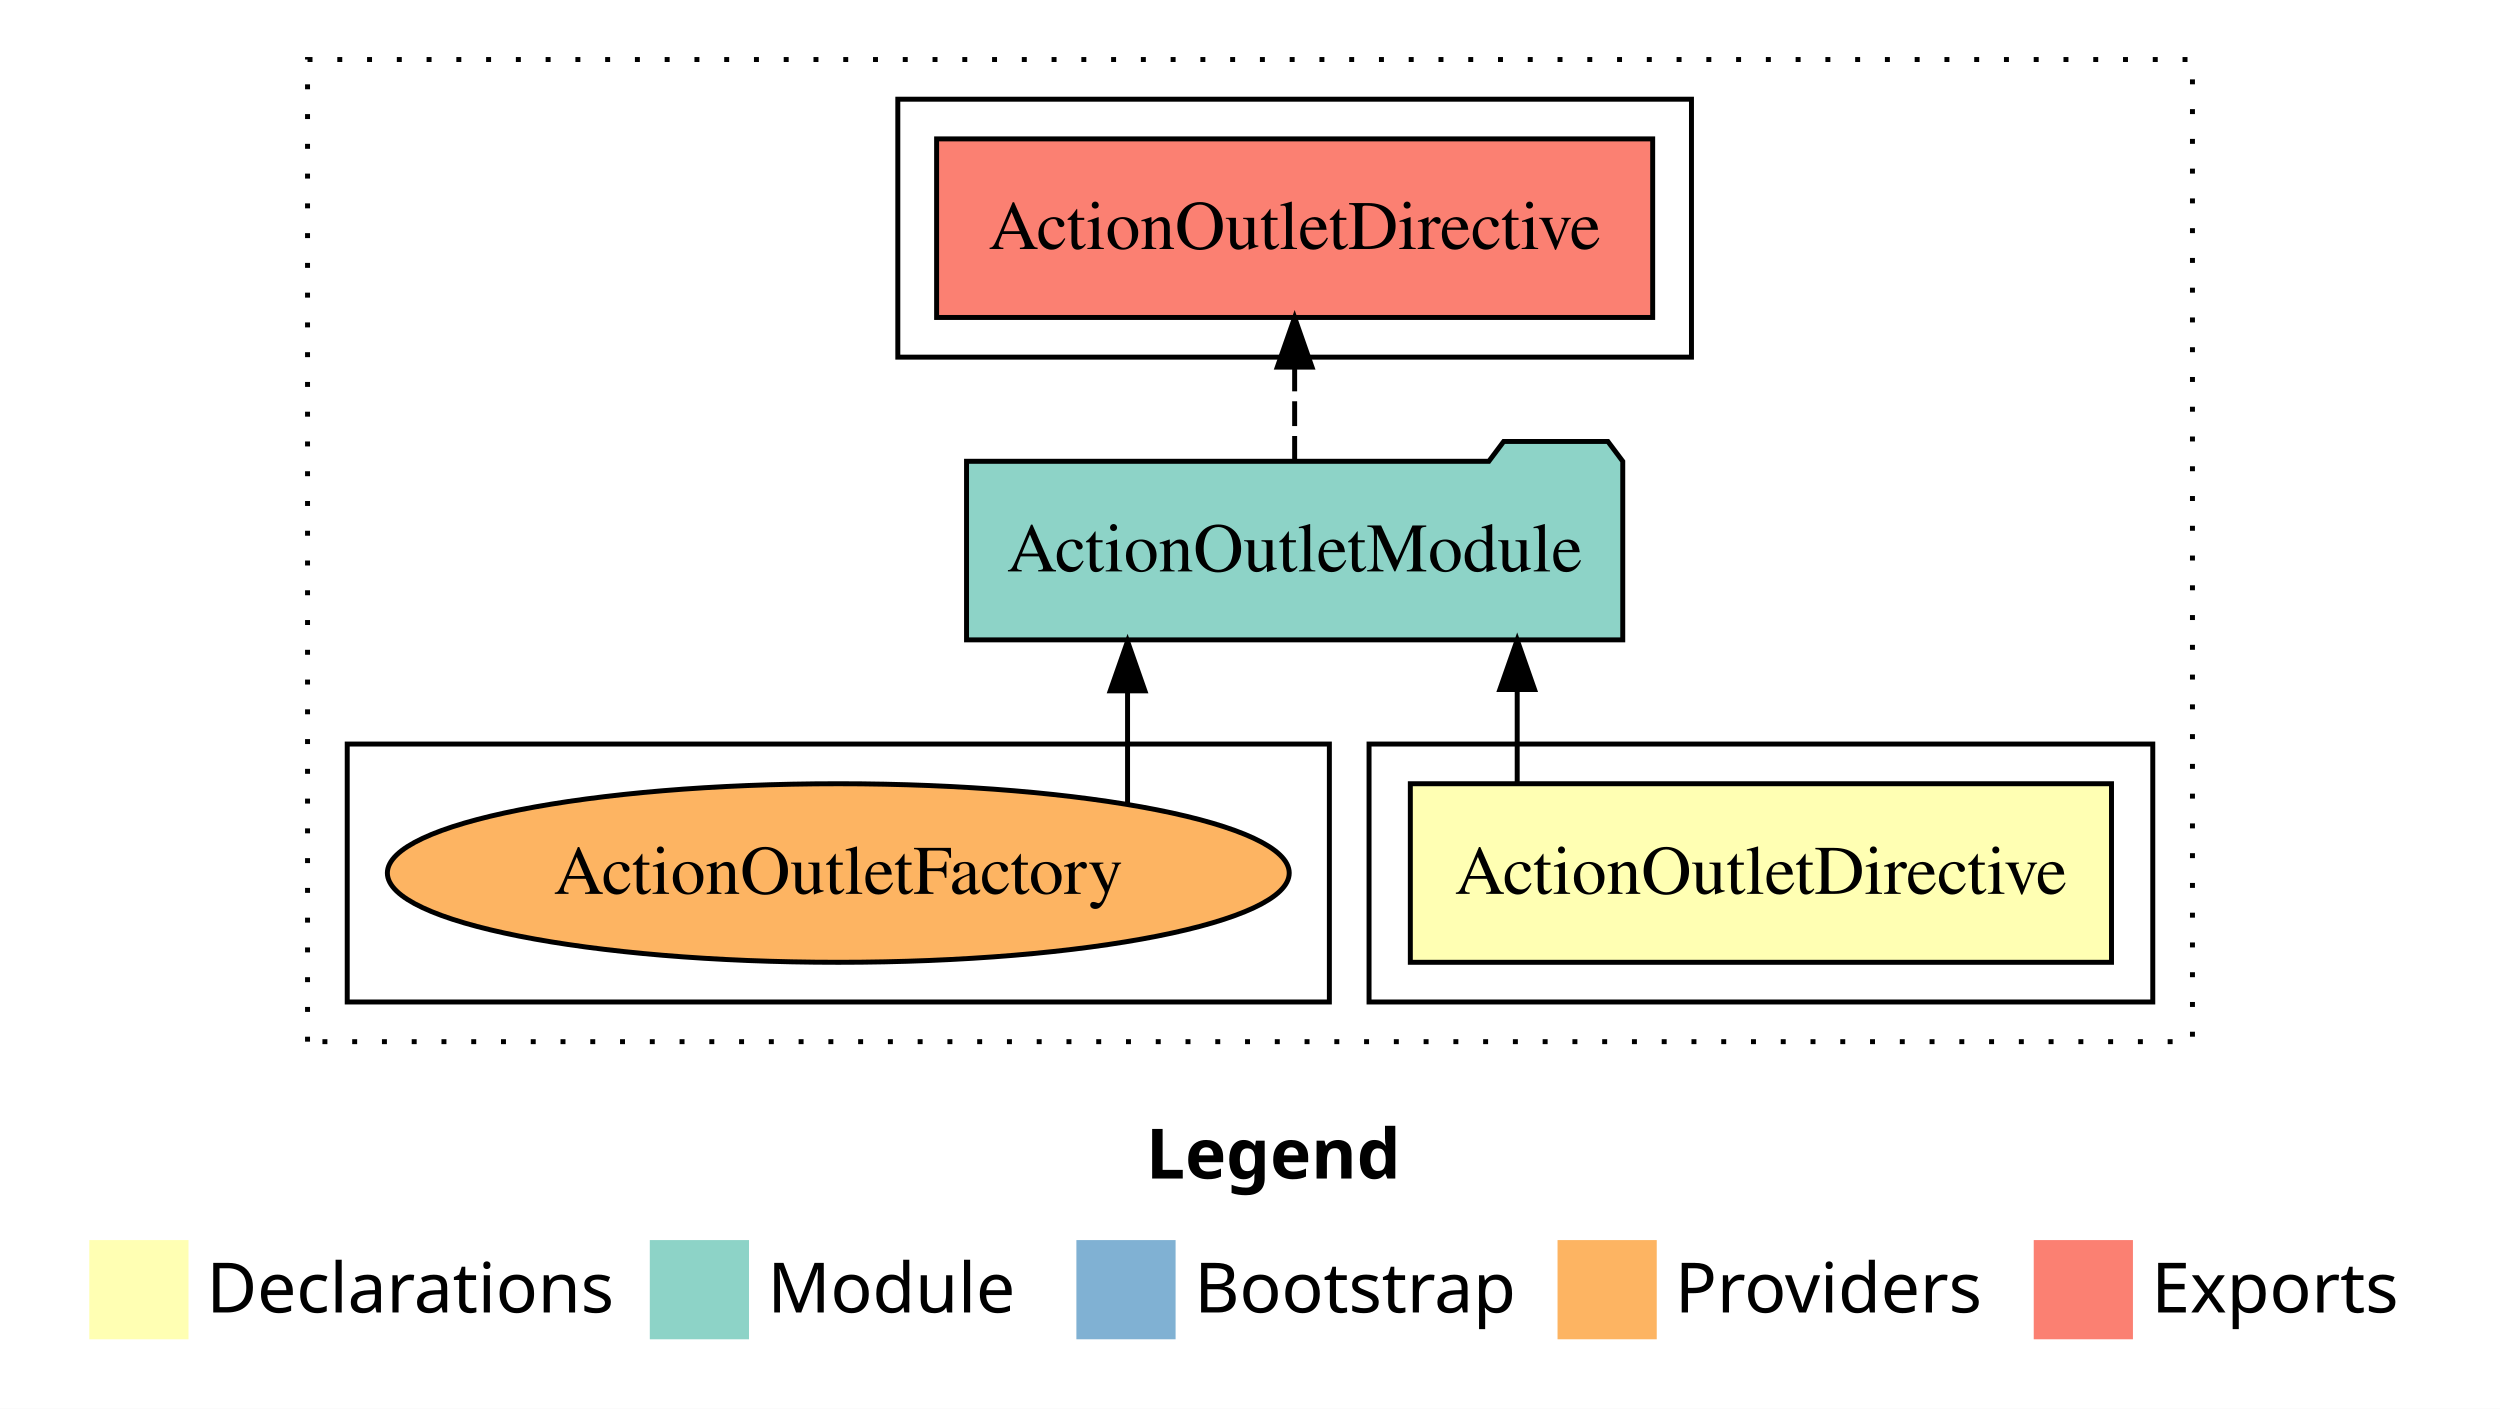
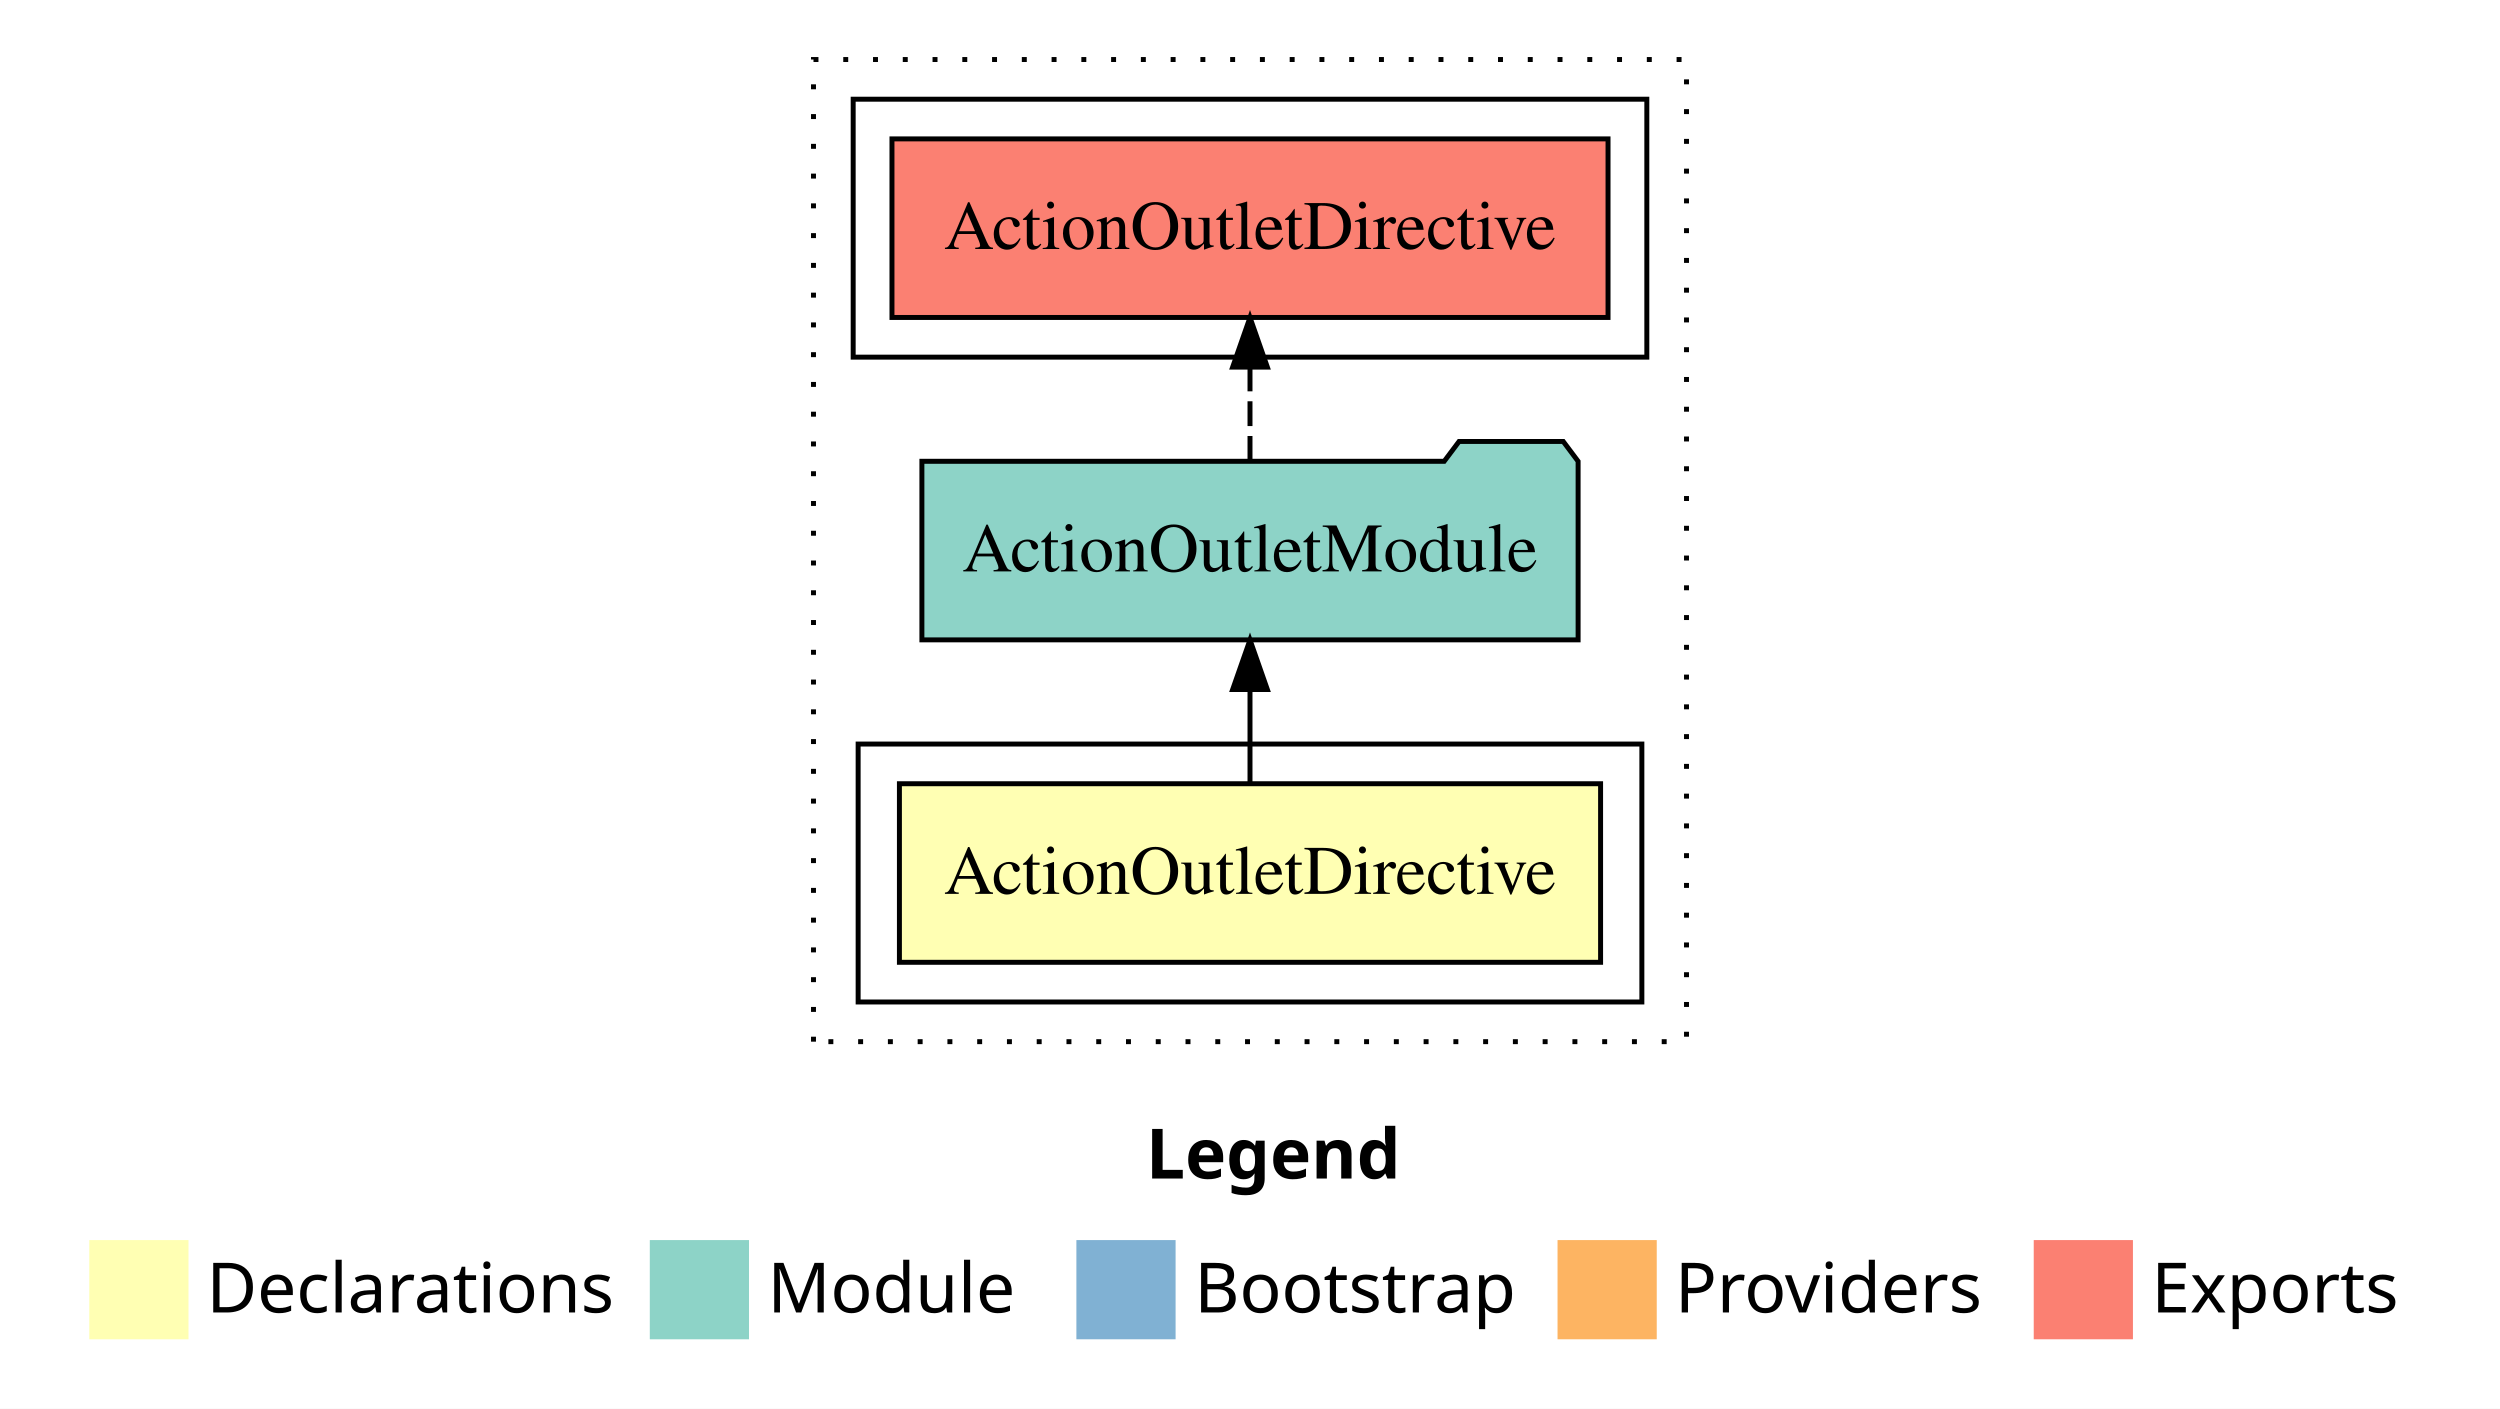
<svg xmlns="http://www.w3.org/2000/svg" width="504pt" height="284pt" viewBox="0.00 0.00 504.00 284.00">
  <g id="graph0" class="graph" transform="scale(1 1) rotate(0) translate(4 280)">
    <polygon fill="#ffffff" stroke="transparent" points="-4,4 -4,-280 500,-280 500,4 -4,4" />
    <text text-anchor="start" x="227.009" y="-42.4" font-family="sans-serif" font-weight="bold" font-size="14.00" fill="#000000">Legend</text>
    <polygon fill="#ffffb3" stroke="transparent" points="14,-10 14,-30 34,-30 34,-10 14,-10" />
    <text text-anchor="start" x="37.629" y="-15.4" font-family="sans-serif" font-size="14.00" fill="#000000">  Declarations</text>
    <polygon fill="#8dd3c7" stroke="transparent" points="127,-10 127,-30 147,-30 147,-10 127,-10" />
    <text text-anchor="start" x="150.725" y="-15.4" font-family="sans-serif" font-size="14.00" fill="#000000">  Module</text>
    <polygon fill="#80b1d3" stroke="transparent" points="213,-10 213,-30 233,-30 233,-10 213,-10" />
    <text text-anchor="start" x="236.781" y="-15.4" font-family="sans-serif" font-size="14.00" fill="#000000">  Bootstrap</text>
    <polygon fill="#fdb462" stroke="transparent" points="310,-10 310,-30 330,-30 330,-10 310,-10" />
    <text text-anchor="start" x="333.673" y="-15.4" font-family="sans-serif" font-size="14.00" fill="#000000">  Providers</text>
    <polygon fill="#fb8072" stroke="transparent" points="406,-10 406,-30 426,-30 426,-10 406,-10" />
    <text text-anchor="start" x="429.726" y="-15.4" font-family="sans-serif" font-size="14.00" fill="#000000">  Exports</text>
    <g id="clust1" class="cluster">
-       <polygon fill="none" stroke="#000000" stroke-dasharray="1,5" points="58,-70 58,-268 438,-268 438,-70 58,-70" />
+       <polygon fill="none" stroke="#000000" stroke-dasharray="1,5" points="160,-70 160,-268 336,-268 336,-70 160,-70" />
    </g>
    <g id="clust2" class="cluster">
-       <polygon fill="none" stroke="#000000" points="272,-78 272,-130 430,-130 430,-78 272,-78" />
+       <polygon fill="none" stroke="#000000" points="169,-78 169,-130 327,-130 327,-78 169,-78" />
    </g>
    <g id="clust5" class="cluster">
-       <polygon fill="none" stroke="#000000" points="177,-208 177,-260 337,-260 337,-208 177,-208" />
-     </g>
-     <g id="clust7" class="cluster">
-       <polygon fill="none" stroke="#000000" points="66,-78 66,-130 264,-130 264,-78 66,-78" />
+       <polygon fill="none" stroke="#000000" points="168,-208 168,-260 328,-260 328,-208 168,-208" />
    </g>
    <g id="node1" class="node">
-       <polygon fill="#ffffb3" stroke="#000000" points="421.678,-122 280.322,-122 280.322,-86 421.678,-86 421.678,-122" />
-       <text text-anchor="middle" x="351" y="-99.8" font-family="Times,serif" font-size="14.00" fill="#000000">ActionOutletDirective</text>
+       <polygon fill="#ffffb3" stroke="#000000" points="318.678,-122 177.322,-122 177.322,-86 318.678,-86 318.678,-122" />
+       <text text-anchor="middle" x="248" y="-99.8" font-family="Times,serif" font-size="14.00" fill="#000000">ActionOutletDirective</text>
    </g>
    <g id="node2" class="node">
-       <polygon fill="#8dd3c7" stroke="#000000" points="323.146,-187 320.146,-191 299.146,-191 296.146,-187 190.854,-187 190.854,-151 323.146,-151 323.146,-187" />
-       <text text-anchor="middle" x="257" y="-164.8" font-family="Times,serif" font-size="14.00" fill="#000000">ActionOutletModule</text>
+       <polygon fill="#8dd3c7" stroke="#000000" points="314.146,-187 311.146,-191 290.146,-191 287.146,-187 181.854,-187 181.854,-151 314.146,-151 314.146,-187" />
+       <text text-anchor="middle" x="248" y="-164.8" font-family="Times,serif" font-size="14.00" fill="#000000">ActionOutletModule</text>
    </g>
    <g id="edge1" class="edge">
-       <path fill="none" stroke="#000000" d="M301.867,-122.106C301.867,-122.106 301.867,-140.991 301.867,-140.991" />
-       <polygon fill="#000000" stroke="#000000" points="298.367,-140.991 301.867,-150.991 305.367,-140.991 298.367,-140.991" />
+       <path fill="none" stroke="#000000" d="M248,-122.106C248,-122.106 248,-140.991 248,-140.991" />
+       <polygon fill="#000000" stroke="#000000" points="244.5,-140.991 248,-150.991 251.5,-140.991 244.5,-140.991" />
    </g>
    <g id="node3" class="node">
-       <polygon fill="#fb8072" stroke="#000000" points="329.179,-252 184.821,-252 184.821,-216 329.179,-216 329.179,-252" />
-       <text text-anchor="middle" x="257" y="-229.8" font-family="Times,serif" font-size="14.00" fill="#000000">ActionOutletDirective </text>
+       <polygon fill="#fb8072" stroke="#000000" points="320.179,-252 175.821,-252 175.821,-216 320.179,-216 320.179,-252" />
+       <text text-anchor="middle" x="248" y="-229.8" font-family="Times,serif" font-size="14.00" fill="#000000">ActionOutletDirective </text>
    </g>
    <g id="edge2" class="edge">
-       <path fill="none" stroke="#000000" stroke-dasharray="5,2" d="M257,-187.106C257,-187.106 257,-205.991 257,-205.991" />
-       <polygon fill="#000000" stroke="#000000" points="253.5,-205.991 257,-215.991 260.5,-205.991 253.5,-205.991" />
-     </g>
-     <g id="node4" class="node">
-       <ellipse fill="#fdb462" stroke="#000000" cx="165" cy="-104" rx="90.907" ry="18" />
-       <text text-anchor="middle" x="165" y="-99.8" font-family="Times,serif" font-size="14.00" fill="#000000">ActionOutletFactory</text>
-     </g>
-     <g id="edge3" class="edge">
-       <path fill="none" stroke="#000000" d="M223.315,-118.104C223.315,-118.104 223.315,-140.721 223.315,-140.721" />
-       <polygon fill="#000000" stroke="#000000" points="219.816,-140.721 223.315,-150.721 226.816,-140.721 219.816,-140.721" />
+       <path fill="none" stroke="#000000" stroke-dasharray="5,2" d="M248,-187.106C248,-187.106 248,-205.991 248,-205.991" />
+       <polygon fill="#000000" stroke="#000000" points="244.5,-205.991 248,-215.991 251.5,-205.991 244.5,-205.991" />
    </g>
  </g>
</svg>
